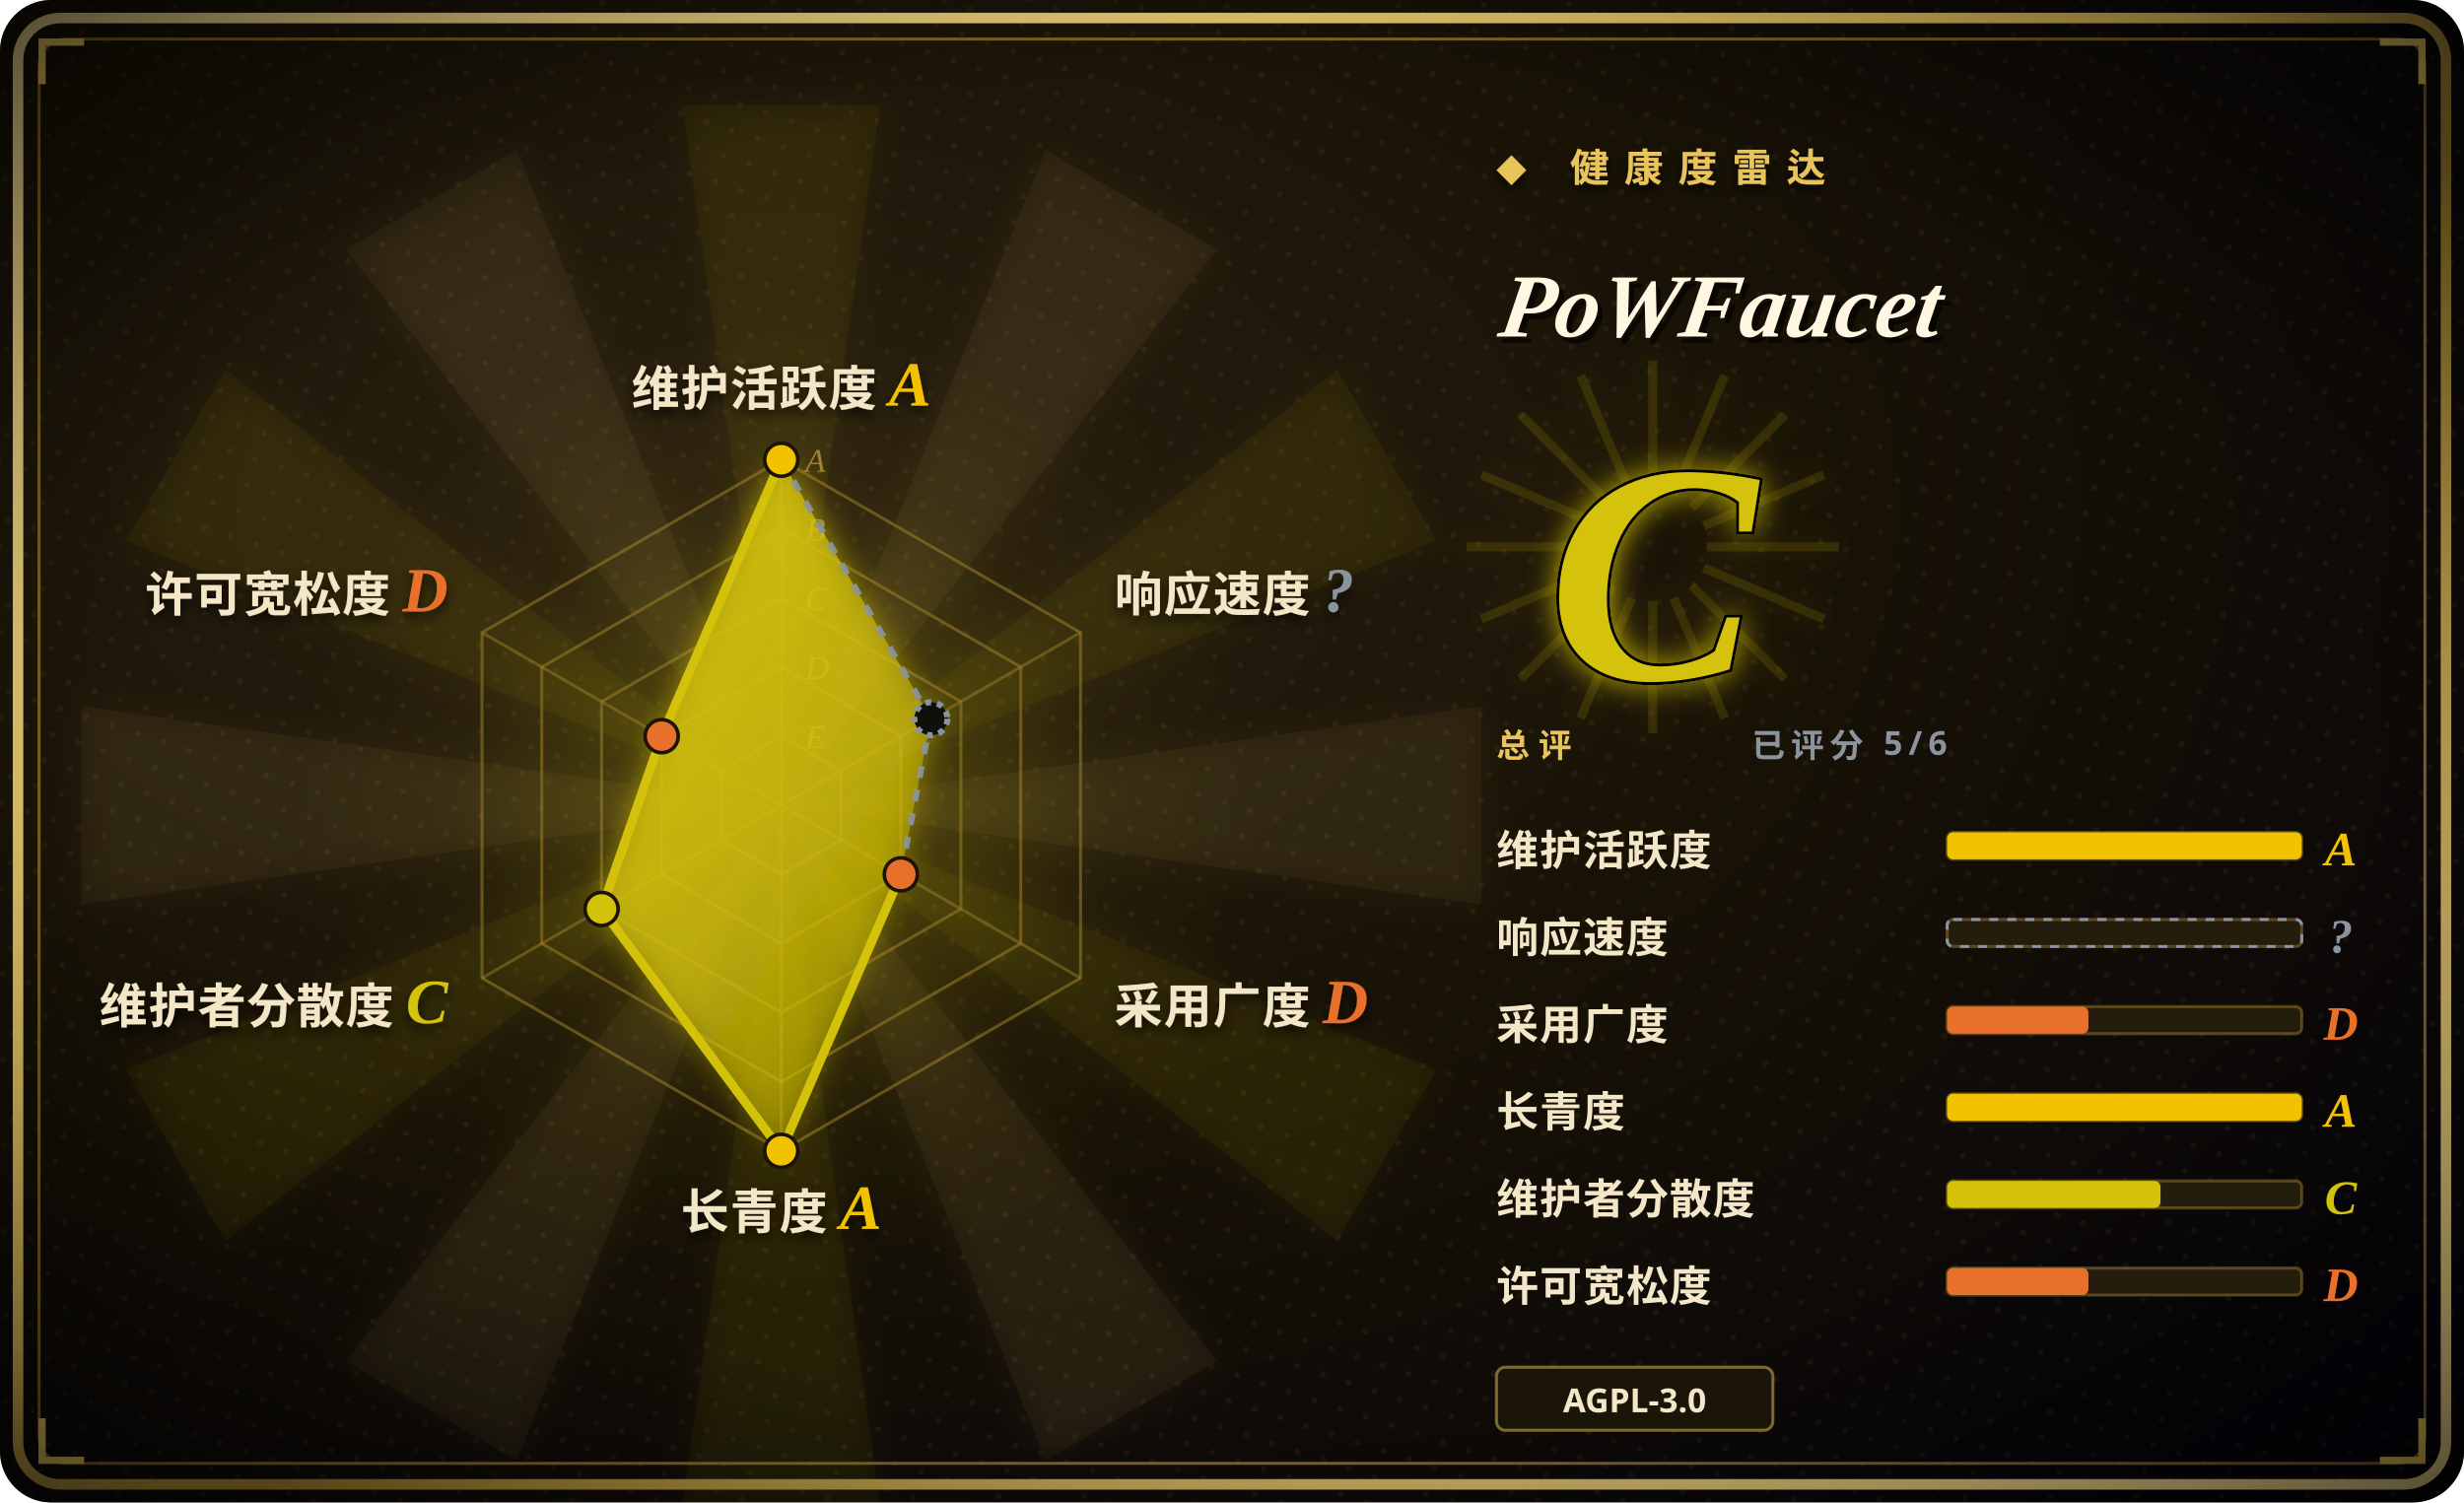
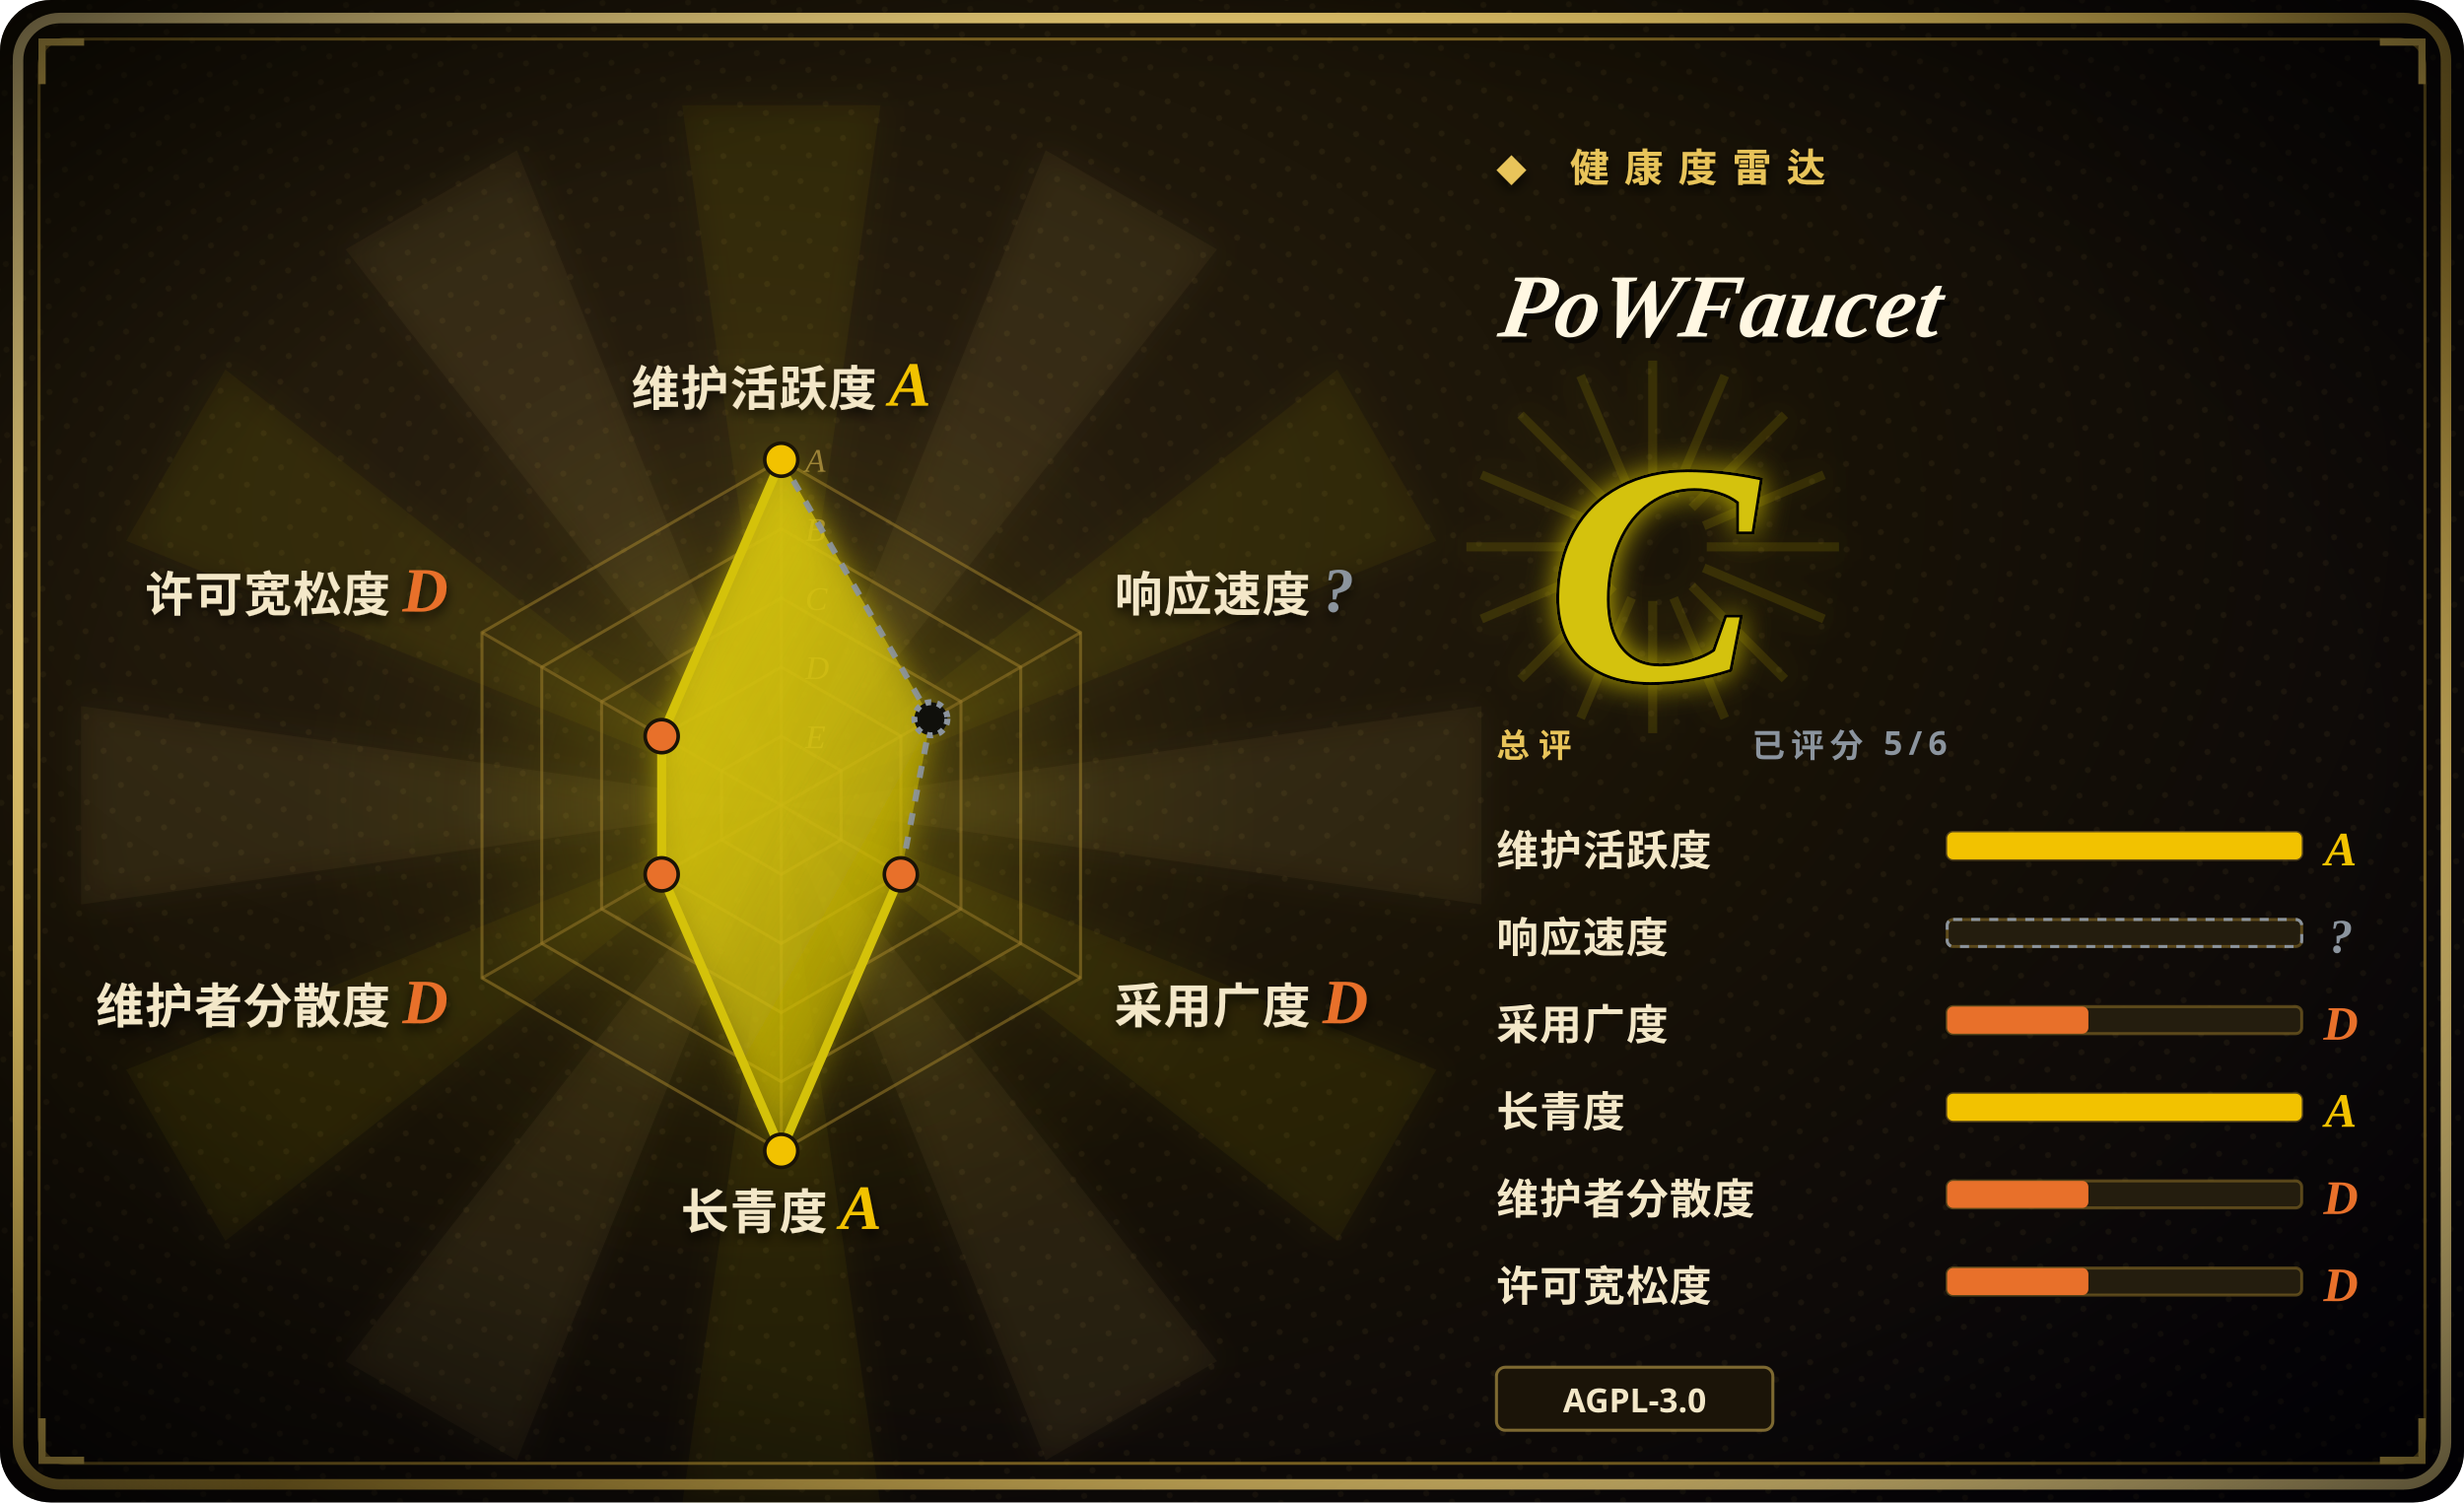
<svg xmlns="http://www.w3.org/2000/svg" width="820" height="500" viewBox="0 0 820 500">
  <defs>
    <radialGradient id="bg" cx="30%" cy="34%" r="90%">
      <stop offset="0%" stop-color="#2a2010" />
      <stop offset="48%" stop-color="#181206" />
      <stop offset="100%" stop-color="#05030a" />
    </radialGradient>
    <radialGradient id="vig" cx="50%" cy="50%" r="72%">
      <stop offset="62%" stop-color="#000000" stop-opacity="0" />
      <stop offset="100%" stop-color="#000000" stop-opacity="0.72" />
    </radialGradient>
    <linearGradient id="frame" x1="0" y1="0" x2="1" y2="1">
      <stop offset="0%" stop-color="#f6dd92" />
      <stop offset="45%" stop-color="#E8C45A" />
      <stop offset="55%" stop-color="#9c7d2a" />
      <stop offset="100%" stop-color="#f6dd92" />
    </linearGradient>
    <linearGradient id="poly" x1="0" y1="0" x2="0.7" y2="1">
      <stop offset="0%" stop-color="#D4C20A" stop-opacity="0.92" />
      <stop offset="100%" stop-color="#D4C20A" stop-opacity="0.34" />
    </linearGradient>
    <radialGradient id="halo" cx="50%" cy="50%" r="50%">
      <stop offset="0%" stop-color="#D4C20A" stop-opacity="0.34" />
      <stop offset="68%" stop-color="#D4C20A" stop-opacity="0.04" />
      <stop offset="100%" stop-color="#D4C20A" stop-opacity="0" />
    </radialGradient>
    <filter id="glow" x="-60%" y="-60%" width="220%" height="220%">
      <feGaussianBlur stdDeviation="5" result="b" />
      <feMerge>
        <feMergeNode in="b" />
        <feMergeNode in="SourceGraphic" />
      </feMerge>
    </filter>
    <filter id="soft" x="-30%" y="-30%" width="160%" height="160%">
      <feDropShadow dx="0" dy="2" stdDeviation="2" flood-color="#000" flood-opacity="0.7" />
    </filter>
    <pattern id="halftone" width="9" height="9" patternUnits="userSpaceOnUse" patternTransform="rotate(18)">
      <circle cx="2" cy="2" r="1" fill="#E8C45A" fill-opacity="0.06" />
    </pattern>
  </defs>
  <rect width="820" height="500" rx="17" fill="url(#bg)" />
  <rect width="820" height="500" rx="17" fill="url(#halftone)" />
  <g opacity="0.5" filter="url(#glow)">
    <path d="M260,268 L493,235 L493,301 Z" fill="#E8C45A" fill-opacity="0.10" />
    <path d="M260,268 L478,356 L445,413 Z" fill="#D4C20A" fill-opacity="0.10" />
    <path d="M260,268 L405,453 L348,486 Z" fill="#E8C45A" fill-opacity="0.10" />
    <path d="M260,268 L293,501 L227,501 Z" fill="#D4C20A" fill-opacity="0.10" />
    <path d="M260,268 L172,486 L115,453 Z" fill="#E8C45A" fill-opacity="0.10" />
    <path d="M260,268 L75,413 L42,356 Z" fill="#D4C20A" fill-opacity="0.10" />
    <path d="M260,268 L27,301 L27,235 Z" fill="#E8C45A" fill-opacity="0.10" />
    <path d="M260,268 L42,180 L75,123 Z" fill="#D4C20A" fill-opacity="0.10" />
    <path d="M260,268 L115,83 L172,50 Z" fill="#E8C45A" fill-opacity="0.10" />
    <path d="M260,268 L227,35 L293,35 Z" fill="#D4C20A" fill-opacity="0.10" />
    <path d="M260,268 L348,50 L405,83 Z" fill="#E8C45A" fill-opacity="0.10" />
    <path d="M260,268 L445,123 L478,180 Z" fill="#D4C20A" fill-opacity="0.10" />
  </g>
  <circle cx="260" cy="268" r="161" fill="url(#halo)" />
  <rect x="6" y="6" width="808" height="488" rx="14" fill="none" stroke="url(#frame)" stroke-width="3.5" />
  <rect x="13" y="13" width="794" height="474" rx="9" fill="none" stroke="#9c7d2a" stroke-width="1" stroke-opacity="0.8" />
  <path d="M14,28 L14,14 L28,14" fill="none" stroke="#E8C45A" stroke-width="2.4" />
  <path d="M806,28 L806,14 L792,14" fill="none" stroke="#E8C45A" stroke-width="2.4" />
  <path d="M14,472 L14,486 L28,486" fill="none" stroke="#E8C45A" stroke-width="2.4" />
  <path d="M806,472 L806,486 L792,486" fill="none" stroke="#E8C45A" stroke-width="2.4" />
  <rect width="820" height="500" rx="17" fill="url(#vig)" />
  <polygon points="260.0,153.0 359.6,210.5 359.6,325.5 260.0,383.0 160.4,325.5 160.4,210.5" fill="none" stroke="#9c7d2a" stroke-opacity="0.55" stroke-width="1" />
  <polygon points="260.0,176.0 339.7,222.0 339.7,314.0 260.0,360.0 180.3,314.0 180.3,222.0" fill="none" stroke="#9c7d2a" stroke-opacity="0.55" stroke-width="1" />
  <polygon points="260.0,199.0 319.8,233.5 319.8,302.5 260.0,337.0 200.2,302.5 200.2,233.5" fill="none" stroke="#9c7d2a" stroke-opacity="0.55" stroke-width="1" />
  <polygon points="260.0,222.0 299.8,245.0 299.8,291.0 260.0,314.0 220.2,291.0 220.2,245.0" fill="none" stroke="#9c7d2a" stroke-opacity="0.55" stroke-width="1" />
  <polygon points="260.0,245.0 279.9,256.5 279.9,279.5 260.0,291.0 240.1,279.5 240.1,256.5" fill="none" stroke="#9c7d2a" stroke-opacity="0.55" stroke-width="1" />
  <line x1="260" y1="268" x2="260.0" y2="153.0" stroke="#9c7d2a" stroke-opacity="0.5" stroke-width="1" />
  <line x1="260" y1="268" x2="359.6" y2="210.5" stroke="#9c7d2a" stroke-opacity="0.5" stroke-width="1" />
  <line x1="260" y1="268" x2="359.6" y2="325.5" stroke="#9c7d2a" stroke-opacity="0.5" stroke-width="1" />
  <line x1="260" y1="268" x2="260.0" y2="383.0" stroke="#9c7d2a" stroke-opacity="0.5" stroke-width="1" />
  <line x1="260" y1="268" x2="160.4" y2="325.5" stroke="#9c7d2a" stroke-opacity="0.5" stroke-width="1" />
  <line x1="260" y1="268" x2="160.4" y2="210.5" stroke="#9c7d2a" stroke-opacity="0.5" stroke-width="1" />
  <text x="268" y="157.0" font-size="11" font-style="italic" fill="#E8C45A" fill-opacity="0.55" font-family="'Georgia','Times New Roman',serif">A</text>
  <text x="268" y="180.0" font-size="11" font-style="italic" fill="#E8C45A" fill-opacity="0.55" font-family="'Georgia','Times New Roman',serif">B</text>
  <text x="268" y="203.0" font-size="11" font-style="italic" fill="#E8C45A" fill-opacity="0.55" font-family="'Georgia','Times New Roman',serif">C</text>
  <text x="268" y="226.0" font-size="11" font-style="italic" fill="#E8C45A" fill-opacity="0.55" font-family="'Georgia','Times New Roman',serif">D</text>
  <text x="268" y="249.0" font-size="11" font-style="italic" fill="#E8C45A" fill-opacity="0.55" font-family="'Georgia','Times New Roman',serif">E</text>
-   <polygon points="260.0,153.0 309.8,239.2 299.8,291.0 260.0,383.0 200.2,302.5 220.2,245.0" fill="url(#poly)" filter="url(#glow)" />
+   <polygon points="260.0,153.0 309.8,239.2 299.8,291.0 260.0,383.0 220.2,291.0 220.2,245.0" fill="url(#poly)" filter="url(#glow)" />
  <line x1="260.0" y1="153.0" x2="309.8" y2="239.2" stroke="#8B949E" stroke-width="2" stroke-dasharray="4 4" stroke-opacity="0.92" />
  <line x1="309.8" y1="239.2" x2="299.8" y2="291.0" stroke="#8B949E" stroke-width="2" stroke-dasharray="4 4" stroke-opacity="0.92" />
  <line x1="299.8" y1="291.0" x2="260.0" y2="383.0" stroke="#D4C20A" stroke-width="3" />
-   <line x1="260.0" y1="383.0" x2="200.2" y2="302.5" stroke="#D4C20A" stroke-width="3" />
-   <line x1="200.2" y1="302.5" x2="220.2" y2="245.0" stroke="#D4C20A" stroke-width="3" />
+   <line x1="260.0" y1="383.0" x2="220.2" y2="291.0" stroke="#D4C20A" stroke-width="3" />
+   <line x1="220.2" y1="291.0" x2="220.2" y2="245.0" stroke="#D4C20A" stroke-width="3" />
  <line x1="220.2" y1="245.0" x2="260.0" y2="153.0" stroke="#D4C20A" stroke-width="3" />
  <circle cx="260.0" cy="153.0" r="5.5" fill="#F2C200" stroke="#1a1306" stroke-width="1.2" />
  <circle cx="309.8" cy="239.2" r="5.5" fill="#10100b" stroke="#8B949E" stroke-width="2" stroke-dasharray="2 2" />
  <circle cx="299.8" cy="291.0" r="5.5" fill="#E8702A" stroke="#1a1306" stroke-width="1.2" />
  <circle cx="260.0" cy="383.0" r="5.5" fill="#F2C200" stroke="#1a1306" stroke-width="1.2" />
-   <circle cx="200.2" cy="302.5" r="5.5" fill="#D4C20A" stroke="#1a1306" stroke-width="1.2" />
+   <circle cx="220.2" cy="291.0" r="5.5" fill="#E8702A" stroke="#1a1306" stroke-width="1.2" />
  <circle cx="220.2" cy="245.0" r="5.5" fill="#E8702A" stroke="#1a1306" stroke-width="1.2" />
  <text x="260.0" y="135.0" font-size="16" font-weight="900" fill="#f3e7c8" text-anchor="middle" font-family="'PingFang SC','Hiragino Sans GB','Heiti SC','Microsoft YaHei',sans-serif" letter-spacing="0.4" filter="url(#soft)">维护活跃度 <tspan fill="#F2C200" font-family="'Georgia','Times New Roman',serif" font-style="italic" font-size="21">A</tspan>
  </text>
  <text x="370.9" y="203.5" font-size="16" font-weight="900" fill="#f3e7c8" text-anchor="start" font-family="'PingFang SC','Hiragino Sans GB','Heiti SC','Microsoft YaHei',sans-serif" letter-spacing="0.4" filter="url(#soft)">响应速度 <tspan fill="#8B949E" font-family="'Georgia','Times New Roman',serif" font-style="italic" font-size="21">?</tspan>
  </text>
  <text x="370.9" y="340.5" font-size="16" font-weight="900" fill="#f3e7c8" text-anchor="start" font-family="'PingFang SC','Hiragino Sans GB','Heiti SC','Microsoft YaHei',sans-serif" letter-spacing="0.4" filter="url(#soft)">采用广度 <tspan fill="#E8702A" font-family="'Georgia','Times New Roman',serif" font-style="italic" font-size="21">D</tspan>
  </text>
  <text x="260.0" y="409.0" font-size="16" font-weight="900" fill="#f3e7c8" text-anchor="middle" font-family="'PingFang SC','Hiragino Sans GB','Heiti SC','Microsoft YaHei',sans-serif" letter-spacing="0.4" filter="url(#soft)">长青度 <tspan fill="#F2C200" font-family="'Georgia','Times New Roman',serif" font-style="italic" font-size="21">A</tspan>
  </text>
-   <text x="149.1" y="340.5" font-size="16" font-weight="900" fill="#f3e7c8" text-anchor="end" font-family="'PingFang SC','Hiragino Sans GB','Heiti SC','Microsoft YaHei',sans-serif" letter-spacing="0.4" filter="url(#soft)">维护者分散度 <tspan fill="#D4C20A" font-family="'Georgia','Times New Roman',serif" font-style="italic" font-size="21">C</tspan>
+   <text x="149.1" y="340.5" font-size="16" font-weight="900" fill="#f3e7c8" text-anchor="end" font-family="'PingFang SC','Hiragino Sans GB','Heiti SC','Microsoft YaHei',sans-serif" letter-spacing="0.4" filter="url(#soft)">维护者分散度 <tspan fill="#E8702A" font-family="'Georgia','Times New Roman',serif" font-style="italic" font-size="21">D</tspan>
  </text>
  <text x="149.1" y="203.5" font-size="16" font-weight="900" fill="#f3e7c8" text-anchor="end" font-family="'PingFang SC','Hiragino Sans GB','Heiti SC','Microsoft YaHei',sans-serif" letter-spacing="0.4" filter="url(#soft)">许可宽松度 <tspan fill="#E8702A" font-family="'Georgia','Times New Roman',serif" font-style="italic" font-size="21">D</tspan>
  </text>
  <text x="498" y="60" font-size="13" letter-spacing="5" fill="#E8C45A" font-weight="900" font-family="'PingFang SC','Hiragino Sans GB','Heiti SC','Microsoft YaHei',sans-serif" filter="url(#soft)">◆ 健康度雷达</text>
  <g transform="translate(498,112) skewX(-9)">
    <text x="2" y="2" font-size="30" font-weight="900" font-style="italic" fill="#000" fill-opacity="0.6" font-family="'Georgia','Times New Roman',serif">PoWFaucet</text>
    <text x="0" y="0" font-size="30" font-weight="900" font-style="italic" fill="#fff7e2" font-family="'Georgia','Times New Roman',serif">PoWFaucet</text>
  </g>
  <line x1="498" y1="124" x2="648" y2="124" stroke="url(#frame)" stroke-width="2" />
  <g opacity="0.85" filter="url(#glow)">
    <line x1="568" y1="182" x2="612" y2="182" stroke="#D4C20A" stroke-opacity="0.16" stroke-width="3" />
    <line x1="567" y1="189" x2="607" y2="206" stroke="#D4C20A" stroke-opacity="0.16" stroke-width="3" />
    <line x1="563" y1="195" x2="594" y2="226" stroke="#D4C20A" stroke-opacity="0.16" stroke-width="3" />
    <line x1="557" y1="199" x2="574" y2="239" stroke="#D4C20A" stroke-opacity="0.16" stroke-width="3" />
    <line x1="550" y1="200" x2="550" y2="244" stroke="#D4C20A" stroke-opacity="0.16" stroke-width="3" />
    <line x1="543" y1="199" x2="526" y2="239" stroke="#D4C20A" stroke-opacity="0.16" stroke-width="3" />
    <line x1="537" y1="195" x2="506" y2="226" stroke="#D4C20A" stroke-opacity="0.16" stroke-width="3" />
    <line x1="533" y1="189" x2="493" y2="206" stroke="#D4C20A" stroke-opacity="0.16" stroke-width="3" />
    <line x1="532" y1="182" x2="488" y2="182" stroke="#D4C20A" stroke-opacity="0.16" stroke-width="3" />
    <line x1="533" y1="175" x2="493" y2="158" stroke="#D4C20A" stroke-opacity="0.16" stroke-width="3" />
    <line x1="537" y1="169" x2="506" y2="138" stroke="#D4C20A" stroke-opacity="0.16" stroke-width="3" />
    <line x1="543" y1="165" x2="526" y2="125" stroke="#D4C20A" stroke-opacity="0.16" stroke-width="3" />
    <line x1="550" y1="164" x2="550" y2="120" stroke="#D4C20A" stroke-opacity="0.16" stroke-width="3" />
    <line x1="557" y1="165" x2="574" y2="125" stroke="#D4C20A" stroke-opacity="0.16" stroke-width="3" />
    <line x1="563" y1="169" x2="594" y2="138" stroke="#D4C20A" stroke-opacity="0.16" stroke-width="3" />
    <line x1="567" y1="175" x2="607" y2="158" stroke="#D4C20A" stroke-opacity="0.16" stroke-width="3" />
  </g>
  <text x="550" y="226" font-size="104" font-weight="900" font-style="italic" text-anchor="middle" fill="#D4C20A" stroke="#000" stroke-width="2" paint-order="stroke" font-family="'Georgia','Times New Roman',serif" filter="url(#glow)">C</text>
  <text x="498" y="252" font-size="11" letter-spacing="3" fill="#E8C45A" font-family="'PingFang SC','Hiragino Sans GB','Heiti SC','Microsoft YaHei',sans-serif" font-weight="900">总评</text>
  <text x="648" y="252" font-size="11" letter-spacing="2" fill="#8B949E" font-family="'PingFang SC','Hiragino Sans GB','Heiti SC','Microsoft YaHei',sans-serif" font-weight="900" text-anchor="end">已评分 5/6</text>
  <text x="498" y="288" font-size="14" font-weight="900" fill="#f3e7c8" font-family="'PingFang SC','Hiragino Sans GB','Heiti SC','Microsoft YaHei',sans-serif" letter-spacing="0.4">维护活跃度</text>
  <rect x="648" y="277" width="118" height="9" rx="2" fill="#241d0e" stroke="#9c7d2a" stroke-opacity="0.5" />
  <rect x="648" y="277" width="118" height="9" rx="2" fill="#F2C200" />
  <text x="779" y="288" font-size="16" font-weight="900" font-style="italic" fill="#F2C200" font-family="'Georgia','Times New Roman',serif" text-anchor="middle">A</text>
  <text x="498" y="317" font-size="14" font-weight="900" fill="#f3e7c8" font-family="'PingFang SC','Hiragino Sans GB','Heiti SC','Microsoft YaHei',sans-serif" letter-spacing="0.4">响应速度</text>
  <rect x="648" y="306" width="118" height="9" rx="2" fill="#241d0e" stroke="#9c7d2a" stroke-opacity="0.5" />
  <rect x="648" y="306" width="118" height="9" rx="2" fill="none" stroke="#8B949E" stroke-dasharray="3 3" />
  <text x="779" y="317" font-size="16" font-weight="900" font-style="italic" fill="#8B949E" font-family="'Georgia','Times New Roman',serif" text-anchor="middle">?</text>
  <text x="498" y="346" font-size="14" font-weight="900" fill="#f3e7c8" font-family="'PingFang SC','Hiragino Sans GB','Heiti SC','Microsoft YaHei',sans-serif" letter-spacing="0.4">采用广度</text>
  <rect x="648" y="335" width="118" height="9" rx="2" fill="#241d0e" stroke="#9c7d2a" stroke-opacity="0.5" />
  <rect x="648" y="335" width="47" height="9" rx="2" fill="#E8702A" />
  <text x="779" y="346" font-size="16" font-weight="900" font-style="italic" fill="#E8702A" font-family="'Georgia','Times New Roman',serif" text-anchor="middle">D</text>
  <text x="498" y="375" font-size="14" font-weight="900" fill="#f3e7c8" font-family="'PingFang SC','Hiragino Sans GB','Heiti SC','Microsoft YaHei',sans-serif" letter-spacing="0.4">长青度</text>
  <rect x="648" y="364" width="118" height="9" rx="2" fill="#241d0e" stroke="#9c7d2a" stroke-opacity="0.5" />
  <rect x="648" y="364" width="118" height="9" rx="2" fill="#F2C200" />
  <text x="779" y="375" font-size="16" font-weight="900" font-style="italic" fill="#F2C200" font-family="'Georgia','Times New Roman',serif" text-anchor="middle">A</text>
  <text x="498" y="404" font-size="14" font-weight="900" fill="#f3e7c8" font-family="'PingFang SC','Hiragino Sans GB','Heiti SC','Microsoft YaHei',sans-serif" letter-spacing="0.4">维护者分散度</text>
  <rect x="648" y="393" width="118" height="9" rx="2" fill="#241d0e" stroke="#9c7d2a" stroke-opacity="0.5" />
-   <rect x="648" y="393" width="71" height="9" rx="2" fill="#D4C20A" />
-   <text x="779" y="404" font-size="16" font-weight="900" font-style="italic" fill="#D4C20A" font-family="'Georgia','Times New Roman',serif" text-anchor="middle">C</text>
+   <rect x="648" y="393" width="47" height="9" rx="2" fill="#E8702A" />
+   <text x="779" y="404" font-size="16" font-weight="900" font-style="italic" fill="#E8702A" font-family="'Georgia','Times New Roman',serif" text-anchor="middle">D</text>
  <text x="498" y="433" font-size="14" font-weight="900" fill="#f3e7c8" font-family="'PingFang SC','Hiragino Sans GB','Heiti SC','Microsoft YaHei',sans-serif" letter-spacing="0.4">许可宽松度</text>
  <rect x="648" y="422" width="118" height="9" rx="2" fill="#241d0e" stroke="#9c7d2a" stroke-opacity="0.5" />
  <rect x="648" y="422" width="47" height="9" rx="2" fill="#E8702A" />
  <text x="779" y="433" font-size="16" font-weight="900" font-style="italic" fill="#E8702A" font-family="'Georgia','Times New Roman',serif" text-anchor="middle">D</text>
  <rect x="498" y="455" width="92" height="21" rx="3" fill="#1b1408" stroke="#E8C45A" stroke-opacity="0.5" />
  <text x="544.0" y="470" font-size="11" font-weight="700" fill="#f3e7c8" text-anchor="middle" font-family="'PingFang SC','Hiragino Sans GB','Heiti SC','Microsoft YaHei',sans-serif">AGPL-3.0</text>
</svg>
